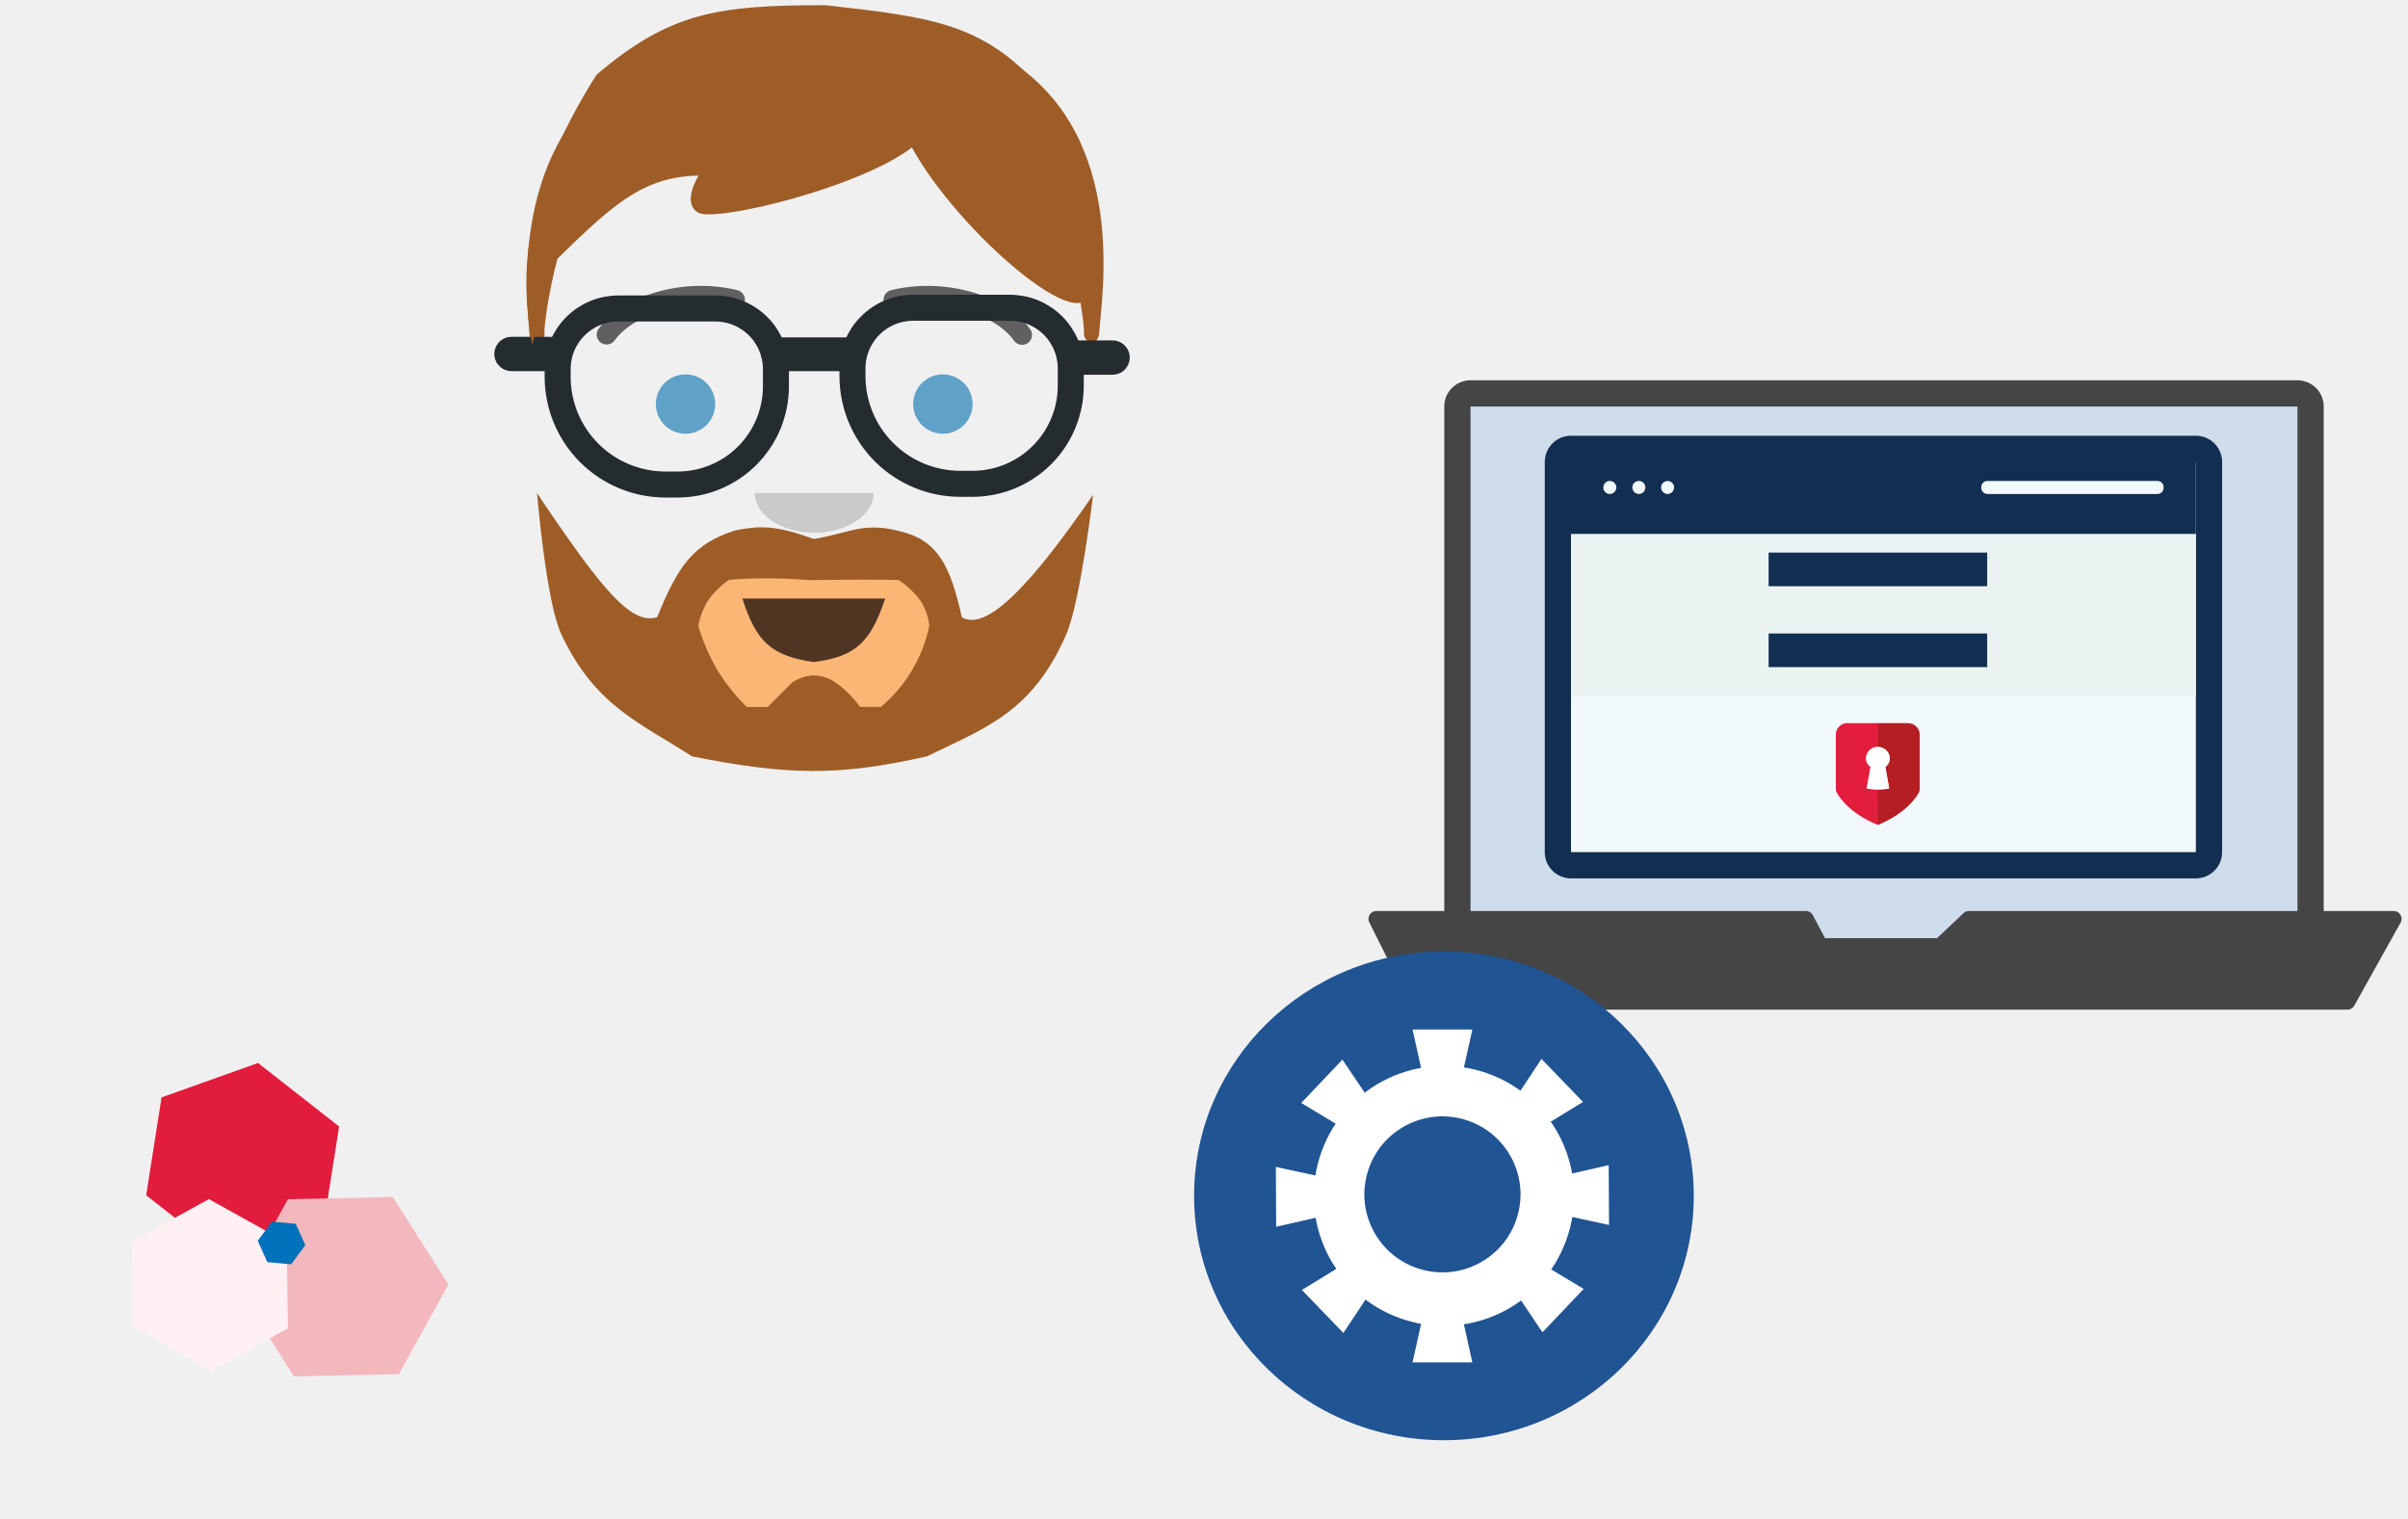
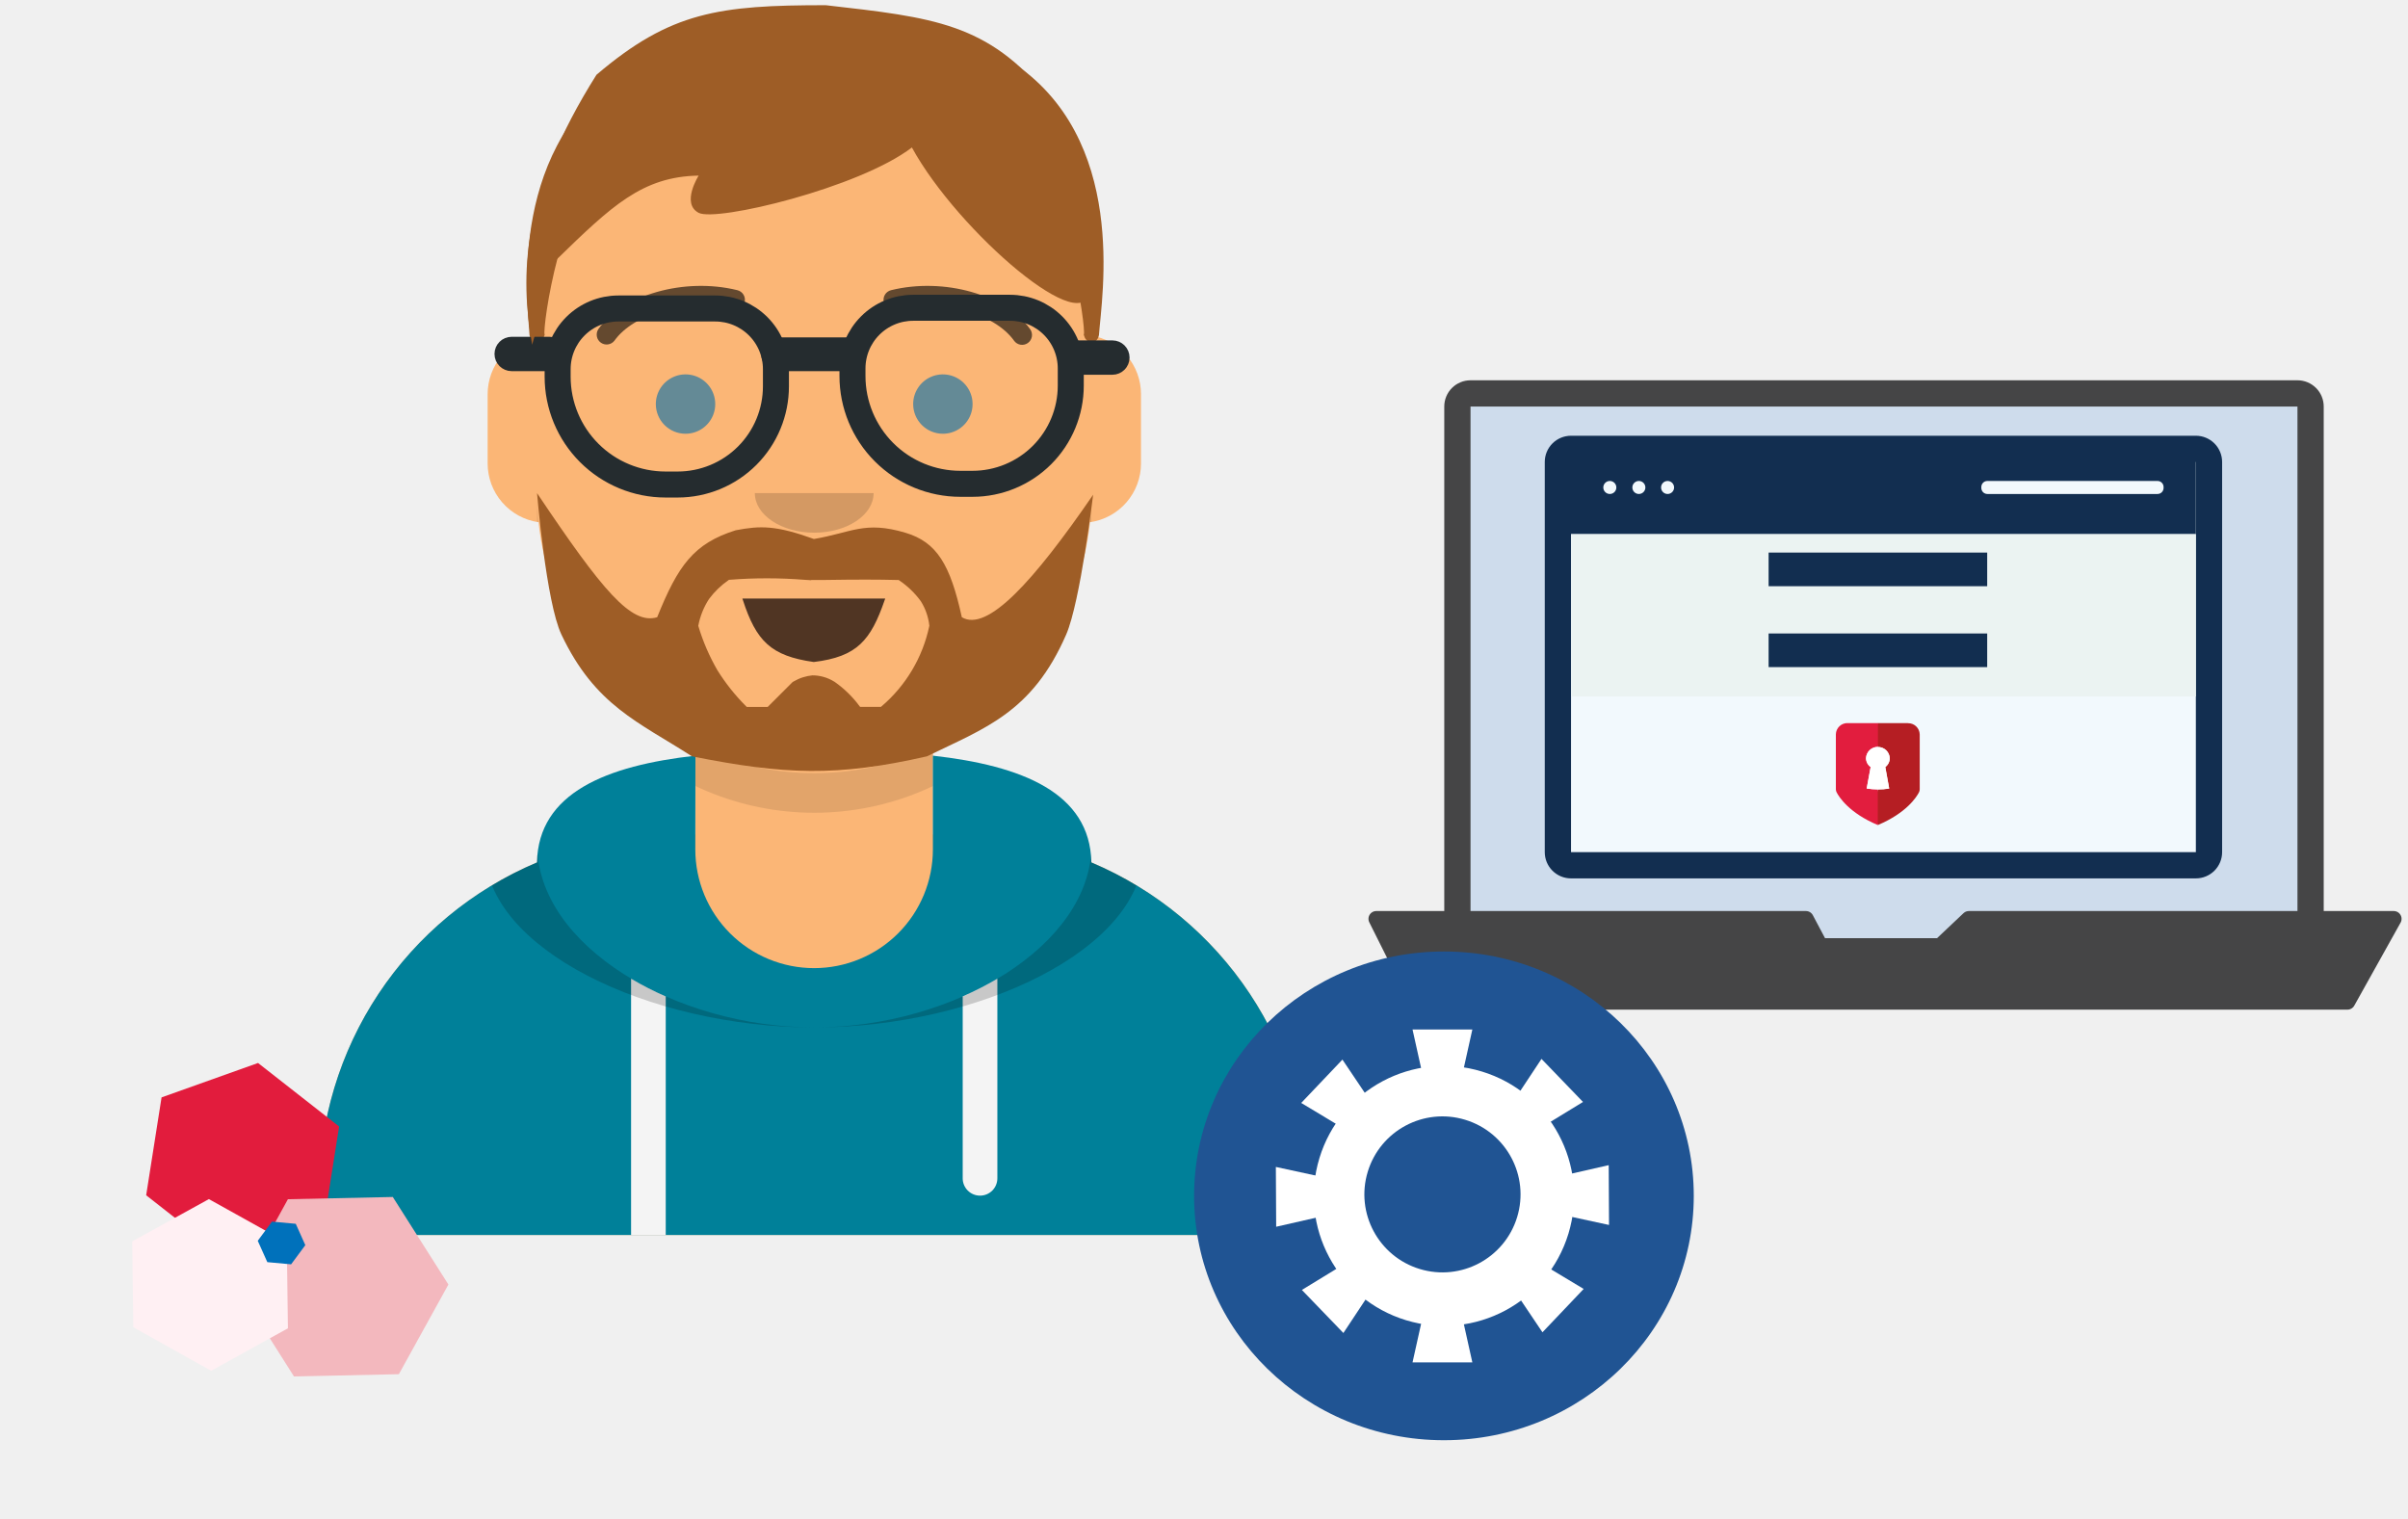
<svg xmlns="http://www.w3.org/2000/svg" width="463" height="292" viewBox="0 0 463 292" fill="none">
  <g clip-path="url(#clip0_93_2328)">
-     <mask id="a" style="mask-type:alpha" x="61" y="4" width="191" height="234">
-       <path d="M179.398 142.955v17.49h3.832a68.567 68.567 0 0148.441 20.075 68.45 68.45 0 0120.055 48.416v8.563H61.383v-8.563a68.43 68.43 0 015.213-26.208 68.474 68.474 0 0114.854-22.219 68.58 68.58 0 0148.461-20.064h3.806v-17.49a53.337 53.337 0 01-20.644-17.337 53.294 53.294 0 01-9.523-25.21 11.427 11.427 0 01-9.79-11.303V75.786c0-2.697.957-5.308 2.699-7.368a11.43 11.43 0 016.819-3.89v-5.863a53.24 53.24 0 0115.401-38.036 53.332 53.332 0 0175.79 0 53.22 53.22 0 0115.401 38.036v5.863a11.433 11.433 0 016.819 3.89 11.414 11.414 0 012.698 7.368v13.319a11.41 11.41 0 01-2.794 7.48 11.428 11.428 0 01-7.015 3.823 53.286 53.286 0 01-9.527 25.213 53.339 53.339 0 01-20.653 17.334z" fill="#D0C6AC" />
+     <mask id="mask0_93_2328" style="mask-type:alpha" maskUnits="userSpaceOnUse" x="61" y="4" width="191" height="234">
+       <path d="M179.398 142.955V160.445H183.23C201.402 160.456 218.826 167.676 231.671 180.52C244.516 193.364 251.729 210.779 251.726 228.936V237.499H61.383V228.936C61.381 219.943 63.153 211.037 66.596 202.728C70.039 194.419 75.086 186.869 81.45 180.509C87.813 174.149 95.368 169.103 103.683 165.661C111.998 162.218 120.911 160.446 129.911 160.445H133.717V142.955C125.463 139.038 118.355 133.068 113.073 125.618C107.791 118.168 104.512 109.488 103.55 100.408C100.831 100.015 98.345 98.655 96.547 96.579C94.749 94.503 93.76 91.85 93.761 89.105V75.786C93.761 73.089 94.717 70.478 96.459 68.418C98.201 66.357 100.616 64.979 103.278 64.528V58.665C103.2 51.623 104.521 44.635 107.165 38.106C109.808 31.577 113.722 25.637 118.679 20.629C123.635 15.622 129.537 11.647 136.042 8.933C142.546 6.22 149.525 4.823 156.574 4.823C163.623 4.823 170.602 6.22 177.106 8.933C183.611 11.647 189.513 15.622 194.469 20.629C199.426 25.637 203.339 31.577 205.983 38.106C208.626 44.635 209.948 51.623 209.87 58.665V64.528C212.531 64.979 214.947 66.357 216.689 68.418C218.431 70.478 219.387 73.089 219.387 75.786V89.105C219.387 91.853 218.395 94.509 216.593 96.585C214.791 98.661 212.301 100.019 209.578 100.408C208.616 109.489 205.335 118.171 200.051 125.621C194.766 133.071 187.655 139.04 179.398 142.955Z" fill="#D0C6AC" />
    </mask>
-     <g mask="url(#a)">
-       <path d="M282.178 5.398H30.931v232.101h251.247V5.398z" fill="#FBB676" />
-       <path fill-rule="evenodd" clip-rule="evenodd" d="M209.85 80.54v21.89a53.22 53.22 0 01-15.4 38.035 53.292 53.292 0 01-17.363 11.696 53.343 53.343 0 01-41.065 0 53.292 53.292 0 01-28.877-29.172 53.22 53.22 0 01-3.886-20.559v-7.618a53.22 53.22 0 0015.4 38.035 53.292 53.292 0 0017.363 11.696 53.342 53.342 0 0041.065 0 53.292 53.292 0 0028.877-29.172 53.22 53.22 0 003.886-20.56v-14.27z" fill="#000" fill-opacity=".1" />
+     <g mask="url(#mask0_93_2328)">
+       <path d="M282.178 5.398H30.931V237.499H282.178V5.398Z" fill="#FBB676" />
+       <path fill-rule="evenodd" clip-rule="evenodd" d="M209.85 80.541V102.43C209.928 109.472 208.607 116.46 205.964 122.989C203.32 129.518 199.407 135.458 194.45 140.465C189.493 145.473 183.592 149.448 177.087 152.161C170.582 154.874 163.603 156.271 156.554 156.271C149.506 156.271 142.527 154.874 136.022 152.161C129.517 149.448 123.616 145.473 118.659 140.465C113.702 135.458 109.789 129.518 107.145 122.989C104.502 116.46 103.181 109.472 103.259 102.43V94.812C103.181 101.854 104.502 108.842 107.145 115.371C109.789 121.9 113.702 127.84 118.659 132.847C123.616 137.855 129.517 141.83 136.022 144.543C142.527 147.256 149.506 148.653 156.554 148.653C163.603 148.653 170.582 147.256 177.087 144.543C183.592 141.83 189.493 137.855 194.45 132.847C199.407 127.84 203.32 121.9 205.964 115.371C208.607 108.842 209.928 101.854 209.85 94.812V80.541Z" fill="black" fill-opacity="0.1" />
    </g>
-     <mask id="b" style="mask-type:alpha" x="61" y="145" width="191" height="93">
-       <path fill-rule="evenodd" clip-rule="evenodd" d="M133.717 145.294c-17.057 1.911-30.192 7.125-30.471 20.521a68.557 68.557 0 00-30.464 25.253 68.467 68.467 0 00-11.418 37.868v8.563h190.362v-8.563a68.47 68.47 0 00-11.418-37.868 68.565 68.565 0 00-30.464-25.253c-.259-13.402-13.394-18.61-30.471-20.521v18.027a22.806 22.806 0 01-6.69 16.138 22.848 22.848 0 01-24.892 4.947 22.818 22.818 0 01-14.1-21.085l.026-18.027z" fill="#B7C1DB" />
+     <mask id="mask1_93_2328" style="mask-type:alpha" maskUnits="userSpaceOnUse" x="61" y="145" width="191" height="93">
+       <path fill-rule="evenodd" clip-rule="evenodd" d="M133.717 145.294C116.66 147.205 103.525 152.419 103.246 165.815C90.828 171.058 80.231 179.841 72.782 191.068C65.333 202.294 61.361 215.466 61.364 228.936V237.499H251.726V228.936C251.728 215.466 247.757 202.294 240.308 191.068C232.858 179.841 222.262 171.058 209.844 165.815C209.585 152.413 196.45 147.205 179.373 145.294V163.321C179.373 166.318 178.782 169.286 177.634 172.055C176.486 174.824 174.804 177.34 172.683 179.459C170.562 181.578 168.044 183.259 165.273 184.406C162.502 185.553 159.531 186.143 156.532 186.143C153.533 186.143 150.562 185.553 147.791 184.406C145.02 183.259 142.502 181.578 140.381 179.459C138.26 177.34 136.578 174.824 135.43 172.055C134.282 169.286 133.691 166.318 133.691 163.321L133.717 145.294Z" fill="#B7C1DB" />
    </mask>
-     <g mask="url(#b)">
-       <path d="M282.178 132.876H30.931v104.623h251.247V132.876z" fill="#008099" />
-       <path fill-rule="evenodd" clip-rule="evenodd" d="M128.006 191.591v45.908h-6.665v-49.322a63 63 0 006.665 3.414zm63.763-3.414v38.381a3.33 3.33 0 01-3.333 3.33 3.33 3.33 0 01-3.332-3.33v-34.98a61.88 61.88 0 006.665-3.401z" fill="#F4F4F4" />
-       <path fill-rule="evenodd" clip-rule="evenodd" d="M117.496 144.963c-14.321 2.707-24.228 8.103-24.228 18.63 0 18.753 31.444 33.95 63.29 33.95s63.283-15.197 63.283-33.95c0-10.527-9.906-15.923-24.228-18.63 8.649 3.187 14.264 8.544 14.264 17.457 0 19.402-26.478 35.123-53.293 35.123-26.815 0-53.299-15.721-53.299-35.123-.026-8.913 5.569-14.27 14.211-17.457z" fill="#000" fill-opacity=".18" />
+     <g mask="url(#mask1_93_2328)">
+       <path d="M282.178 132.876H30.931V237.499H282.178V132.876Z" fill="#008099" />
+       <path fill-rule="evenodd" clip-rule="evenodd" d="M128.006 191.591V237.499H121.341V188.177C123.493 189.446 125.718 190.586 128.006 191.591ZM191.769 188.177V226.558C191.769 227.441 191.418 228.288 190.793 228.913C190.168 229.537 189.32 229.888 188.436 229.888C187.553 229.888 186.705 229.537 186.08 228.913C185.455 228.288 185.104 227.441 185.104 226.558V191.578C187.392 190.58 189.618 189.444 191.769 188.177Z" fill="#F4F4F4" />
+       <path fill-rule="evenodd" clip-rule="evenodd" d="M117.496 144.963C103.175 147.67 93.268 153.066 93.268 163.593C93.268 182.346 124.712 197.543 156.558 197.543C188.404 197.543 219.841 182.346 219.841 163.593C219.841 153.066 209.935 147.67 195.613 144.963C204.262 148.15 209.877 153.507 209.877 162.42C209.877 181.822 183.399 197.543 156.584 197.543C129.769 197.543 103.285 181.822 103.285 162.42C103.259 153.507 108.854 148.15 117.496 144.963Z" fill="black" fill-opacity="0.18" />
    </g>
-     <path d="M126.359 118.676c-4.986 1.483-10.451-5.001-23.1-23.864 0 0 1.731 20.975 4.694 27.207 6.483 13.674 14.814 16.784 25.097 23.404 17.874 3.55 27.794 3.952 45.175 0 11.178-5.441 20.235-8.421 26.77-23.404 2.736-6.277 5.186-26.897 5.186-26.897-11.456 16.687-20.351 26.469-25.245 23.554-2.224-10.144-4.805-14.452-10.873-16.253-7.851-2.332-10.328 0-17.57 1.211-7.287-2.636-10.302-2.591-15.06-1.671-8.04 2.539-11.054 6.731-15.074 16.713z" fill="#9E5D26" />
-     <path d="M154.704 111.984l1.77.104v-.071h1.699c7.027-.104 10.263-.097 14.464 0a16.12 16.12 0 014.019 3.887 10.638 10.638 0 011.531 4.379 27.316 27.316 0 01-8.993 15.132h-3.566a21.375 21.375 0 00-4.875-4.735l-.071-.046-.065-.032a8.419 8.419 0 00-4.441-1.25 9.295 9.295 0 00-3.812 1.23l-.234.123-.188.182-4.538 4.534h-3.618a38.344 38.344 0 01-5.407-6.795 39.038 39.038 0 01-3.605-8.324c.339-1.714.999-3.35 1.945-4.82a15.736 15.736 0 013.612-3.511 91.348 91.348 0 0114.373.013z" fill="#FBB676" stroke="#FBB676" />
-     <path d="M169.855 115.333h-26.769c2.548 7.774 5.277 10.546 13.388 11.7 8.227-1.005 10.723-4.082 13.381-11.7z" fill="#503523" stroke="#503523" stroke-width=".5" />
-     <path fill-rule="evenodd" clip-rule="evenodd" d="M145.135 94.812c0 4.204 5.115 7.611 11.423 7.611s11.417-3.407 11.417-7.611" fill="#000" fill-opacity=".16" />
-     <path d="M131.811 83.398a5.707 5.707 0 10-2.185-10.98 5.708 5.708 0 002.185 10.98zm49.474 0a5.714 5.714 0 005.282-3.519 5.705 5.705 0 00-4.158-7.785 5.716 5.716 0 00-5.866 2.425 5.703 5.703 0 00.708 7.205 5.712 5.712 0 004.034 1.674z" fill="#006CAB" fill-opacity=".6" />
-     <path d="M118.138 65.506c3.722-5.24 13.939-8.175 22.737-6.018a1.905 1.905 0 002.335-2.134 1.895 1.895 0 00-.755-1.245 1.904 1.904 0 00-.672-.314c-10.218-2.513-22.044.894-26.75 7.508a1.901 1.901 0 00.499 2.585 1.907 1.907 0 002.606-.382zm76.84 0c-3.728-5.24-13.939-8.175-22.743-6.018a1.905 1.905 0 01-2.302-1.393 1.903 1.903 0 011.394-2.3c10.218-2.513 22.043.894 26.75 7.508a1.897 1.897 0 01-1.124 2.953 1.904 1.904 0 01-1.975-.75z" fill="#000" fill-opacity=".6" />
-     <path fill-rule="evenodd" clip-rule="evenodd" d="M102.312 64.372c.324 1.419 1.589 1.166 1.9 0-.441-1.457 3.164-27.369 12.37-34.242 3.449-2.397 21.901-4.534 40.274-4.534 18.153 0 36.268 2.15 39.671 4.534 9.233 6.873 12.811 32.785 12.371 34.242.311 1.166 1.575 1.419 1.906 0 .512-7.3 5.744-37.701-16.857-52.263-7.728-4.982-23.56-7.838-37.37-7.664-13.563.175-27.534 3.887-35.217 8.797-23.06 14.653-19.566 43.784-19.048 51.13z" fill="#9E5D26" stroke="#9E5D26" stroke-miterlimit="10" />
-     <path d="M118.89 59.313h18.633c3.095 0 6.063 1.228 8.252 3.415a11.653 11.653 0 013.418 8.245v3.304c0 5.008-1.991 9.81-5.535 13.352a18.908 18.908 0 01-13.364 5.53h-2.327a20.753 20.753 0 01-14.67-6.07 20.72 20.72 0 01-6.077-14.658v-1.458c0-3.092 1.23-6.058 3.418-8.245a11.676 11.676 0 018.252-3.415v0zm56.69-.136h18.633c3.095 0 6.063 1.228 8.252 3.415a11.657 11.657 0 013.418 8.245v3.304c0 5.008-1.991 9.81-5.535 13.352a18.91 18.91 0 01-13.364 5.53h-2.327a20.753 20.753 0 01-14.67-6.07 20.72 20.72 0 01-6.077-14.658v-1.458c0-3.092 1.23-6.058 3.418-8.245a11.676 11.676 0 018.252-3.415z" stroke="#252C2F" stroke-width="5" stroke-miterlimit="10" />
-     <path d="M163.035 67.371h-13.421a.745.745 0 000 1.49h13.421a.745.745 0 100-1.49zm-57.397-.116h-7.255a.804.804 0 100 1.606h7.255a.804.804 0 100-1.606zm108.245.693h-7.254a.804.804 0 100 1.606h7.254a.804.804 0 100-1.606z" stroke="#252C2F" stroke-width="5" stroke-miterlimit="10" />
-     <path d="M134.333 33.764c-10.872.182-16.785 5.895-27.34 16.156l-4.674 16.357c-2.328-13.267-2.172-28.84 12.364-51.895C128.946 2.225 138.301 1 158.769 1c20.746 2.365 31.12 3.44 42.692 17.581 9.628 15.975 8.04 25.704 8.04 36.697 0 10.993-25.285-10.688-34.167-26.922-10.147 7.774-37.603 14.355-41.007 12.56-3.404-1.794.006-7.15.006-7.15z" fill="#9E5D26" />
-     <path d="M65.202 216.589l-2.97 18.857-18.541 6.584-15.587-12.212 2.961-18.822 18.55-6.615 15.587 12.208z" fill="#E21C3D" />
-     <path d="M86.218 246.976l-9.525 17.242-20.168.434-10.656-16.827 9.49-17.25 20.167-.429 10.692 16.83z" fill="#F3B8BE" />
-     <path d="M55.141 238.891l.219 16.504-14.754 8.167-14.97-8.374-.219-16.505 14.746-8.131 14.978 8.339z" fill="#FFF0F3" />
-     <path d="M55.973 243.094l-4.573-.419-1.84-4.106 2.733-3.687 4.574.419 1.84 4.106-2.734 3.687z" fill="#0071BB" />
-     <path d="M441.747 75.64H282.746a2.523 2.523 0 00-2.524 2.522V187.48a2.523 2.523 0 002.524 2.522h159.001a2.523 2.523 0 002.524-2.522V78.162a2.523 2.523 0 00-2.524-2.522z" fill="#CEDCEC" />
-     <path d="M441.747 78.162V187.47H282.746V78.162h159.001zm0-5.044H282.746a5.044 5.044 0 00-5.048 5.044V187.47a5.045 5.045 0 005.048 5.044h159.001a5.04 5.04 0 005.048-5.044V78.162a5.04 5.04 0 00-1.478-3.567 5.052 5.052 0 00-3.57-1.477z" fill="#454546" />
-     <path d="M264.623 176.666l7.986 15.959h178.75l8.904-15.959h-81.696l-5.523 5.216h-23.039l-2.766-5.216h-82.616z" fill="#454546" stroke="#454546" stroke-width="3" stroke-linecap="round" stroke-linejoin="round" />
-     <path d="M422.212 86.302H302.069a2.523 2.523 0 00-2.524 2.522v75.031a2.523 2.523 0 002.524 2.522h120.143a2.523 2.523 0 002.524-2.522v-75.03a2.523 2.523 0 00-2.524-2.523z" fill="#F2F9FD" />
-     <path d="M422.212 88.824v75.021H302.069v-75.02h120.143zm0-5.044H302.069a5.051 5.051 0 00-5.048 5.044v75.021c0 1.338.532 2.621 1.479 3.567a5.054 5.054 0 003.569 1.477h120.143a5.054 5.054 0 003.569-1.477 5.042 5.042 0 001.479-3.567v-75.02a5.051 5.051 0 00-5.048-5.044z" fill="#122E50" />
-     <path d="M422.201 87.059H299.939v15.646h122.262V87.059z" fill="#122E50" />
-     <path d="M414.842 92.476h-32.721a1.16 1.16 0 00-1.161 1.16v.181c0 .641.52 1.16 1.161 1.16h32.721a1.16 1.16 0 001.161-1.16v-.181c0-.64-.52-1.16-1.161-1.16zM309.53 94.978a1.252 1.252 0 10.002-2.504 1.252 1.252 0 00-.002 2.504zm5.584 0a1.252 1.252 0 100-2.504 1.252 1.252 0 000 2.504zm5.522 0a1.25 1.25 0 100-2.502 1.25 1.25 0 000 2.502z" fill="#F2F9FD" />
-     <path d="M422.211 102.705H302.069v31.21h120.142v-31.21z" fill="#EBF3F2" />
-     <path d="M382.09 106.245h-42.029v6.466h42.029v-6.466zm0 15.555h-42.029v6.466h42.029V121.8z" fill="#122E50" />
-     <path d="M366.875 139.03h-5.805l-1.101 1.563 1.101 3.027a2.228 2.228 0 012.282 2.178 2.128 2.128 0 01-.859 1.695l.748 4.136c-.718.118-1.444.175-2.171.172l-1.101 3.803 1.101 3.026c5.492-2.32 7.421-5.357 7.905-6.295.092-.178.14-.375.141-.575v-10.561a2.211 2.211 0 00-2.251-2.149" fill="#B51E23" />
-     <path d="M358.92 151.599l.757-4.116a2.127 2.127 0 01-.889-1.715 2.24 2.24 0 012.292-2.179v-4.559h-5.805a2.194 2.194 0 00-1.598.604 2.192 2.192 0 00-.684 1.565v10.561c.001.2.05.397.142.575.484.938 2.412 3.975 7.915 6.295v-6.84a13.962 13.962 0 01-2.161-.171" fill="#E21D3E" />
-     <path d="M362.503 147.463a2.125 2.125 0 00.858-1.695 2.289 2.289 0 00-2.287-2.138 2.29 2.29 0 00-2.286 2.138 2.127 2.127 0 00.888 1.715l-.757 4.116c.715.112 1.437.17 2.161.171.727.009 1.453-.049 2.17-.171l-.747-4.136z" fill="#fff" />
-     <path d="M325.671 229.929c0 25.951-21.508 46.984-48.037 46.984-26.53 0-48.038-21.033-48.038-46.984s21.508-46.984 48.038-46.984c26.529 0 48.037 21.033 48.037 46.984z" fill="#205493" />
-     <ellipse rx="25.017" ry="24.995" transform="rotate(16.902 -634.95 1049.266) skewX(-.034)" fill="#fff" />
-     <ellipse rx="15.01" ry="14.997" transform="rotate(16.902 -634.137 1048.165) skewX(-.034)" fill="#205493" />
-     <path d="M283.096 197.947h-11.5l2 9h7.5l2-9zm-11.5 64h11.5l-2-9h-7.5l-2 9zm37.781-26.423l-.062-11.499-8.989 2.048.04 7.5 9.011 1.951zm-5.003-23.649l-7.983-8.279-5.09 7.687 5.205 5.399 7.868-4.807zm-54.055 36.144l7.983 8.278 5.09-7.686-5.206-5.399-7.867 4.807zm7.798-44.288l-7.924 8.334 7.901 4.752 5.168-5.436-5.145-7.65zm38.459 52.432l7.924-8.334-7.901-4.752-5.168 5.435 5.145 7.651zm-51.26-31.794l.062 11.5 8.989-2.048-.04-7.5-9.011-1.952z" fill="#fff" />
+     <path d="M126.359 118.676C121.373 120.159 115.908 113.675 103.259 94.812C103.259 94.812 104.99 115.787 107.953 122.019C114.436 135.693 122.767 138.803 133.05 145.423C150.924 148.973 160.844 149.375 178.225 145.423C189.403 139.982 198.46 137.002 204.995 122.019C207.731 115.742 210.181 95.123 210.181 95.123C198.725 111.809 189.83 121.591 184.936 118.676C182.712 108.532 180.131 104.224 174.063 102.423C166.212 100.091 163.735 102.423 156.493 103.634C149.206 100.998 146.191 101.043 141.433 101.963C133.393 104.502 130.379 108.694 126.359 118.676Z" fill="#9E5D26" />
+     <path d="M154.704 111.984L156.474 112.088V112.017H158.173C165.2 111.913 168.436 111.92 172.637 112.017C174.193 113.069 175.553 114.384 176.656 115.904C177.482 117.233 178.005 118.728 178.187 120.283C176.942 126.18 173.78 131.5 169.194 135.415H165.628C164.266 133.587 162.62 131.988 160.753 130.68L160.682 130.634L160.617 130.602C159.282 129.78 157.744 129.347 156.176 129.352C154.831 129.48 153.53 129.9 152.364 130.582L152.13 130.705L151.942 130.887L147.404 135.421H143.786C141.732 133.368 139.918 131.088 138.379 128.626C136.858 126.001 135.648 123.207 134.774 120.302C135.113 118.588 135.773 116.952 136.719 115.482C137.726 114.126 138.946 112.94 140.331 111.971C145.115 111.598 149.921 111.602 154.704 111.984Z" fill="#FBB676" stroke="#FBB676" />
+     <path d="M169.855 115.333H143.086C145.634 123.107 148.363 125.879 156.474 127.033C164.701 126.028 167.197 122.951 169.855 115.333Z" fill="#503523" stroke="#503523" stroke-width="0.5" />
+     <path fill-rule="evenodd" clip-rule="evenodd" d="M145.135 94.812C145.135 99.016 150.25 102.423 156.558 102.423C162.866 102.423 167.975 99.016 167.975 94.812" fill="black" fill-opacity="0.16" />
+     <path d="M131.811 83.398C132.941 83.398 134.045 83.063 134.985 82.436C135.924 81.809 136.656 80.917 137.088 79.875C137.521 78.832 137.634 77.684 137.413 76.577C137.193 75.47 136.649 74.453 135.85 73.655C135.051 72.857 134.034 72.314 132.926 72.093C131.818 71.873 130.669 71.986 129.626 72.418C128.582 72.85 127.69 73.582 127.062 74.52C126.435 75.459 126.1 76.562 126.1 77.691C126.1 79.204 126.701 80.656 127.773 81.726C128.844 82.796 130.297 83.398 131.811 83.398Z" fill="#006CAB" fill-opacity="0.6" />
+     <path d="M181.285 83.398C182.415 83.399 183.52 83.065 184.46 82.439C185.401 81.813 186.134 80.922 186.567 79.879C187 78.836 187.114 77.689 186.895 76.581C186.675 75.474 186.132 74.456 185.333 73.657C184.534 72.859 183.517 72.314 182.409 72.094C181.3 71.873 180.152 71.986 179.108 72.417C178.063 72.849 177.171 73.581 176.543 74.519C175.915 75.458 175.58 76.562 175.58 77.691C175.58 79.203 176.181 80.654 177.251 81.724C178.32 82.794 179.772 83.396 181.285 83.398Z" fill="#006CAB" fill-opacity="0.6" />
+     <path d="M118.138 65.506C121.86 60.265 132.077 57.331 140.875 59.488C141.118 59.547 141.37 59.559 141.617 59.521C141.864 59.483 142.101 59.397 142.314 59.268C142.528 59.138 142.714 58.968 142.862 58.767C143.01 58.566 143.117 58.337 143.177 58.095C143.236 57.853 143.247 57.601 143.21 57.354C143.172 57.107 143.086 56.87 142.956 56.657C142.827 56.443 142.657 56.257 142.455 56.109C142.254 55.962 142.025 55.855 141.783 55.795C131.565 53.282 119.739 56.689 115.033 63.303C114.767 63.715 114.671 64.214 114.764 64.695C114.857 65.177 115.132 65.604 115.532 65.888C115.932 66.171 116.426 66.29 116.912 66.219C117.397 66.148 117.836 65.892 118.138 65.506Z" fill="black" fill-opacity="0.6" />
+     <path d="M194.978 65.506C191.25 60.265 181.039 57.331 172.235 59.488C171.745 59.608 171.227 59.529 170.795 59.268C170.364 59.007 170.053 58.585 169.933 58.095C169.813 57.605 169.892 57.088 170.153 56.657C170.415 56.226 170.837 55.916 171.327 55.795C181.545 53.282 193.37 56.689 198.077 63.303C198.222 63.507 198.325 63.736 198.381 63.98C198.437 64.223 198.444 64.475 198.403 64.721C198.361 64.967 198.271 65.202 198.139 65.413C198.006 65.625 197.833 65.808 197.63 65.953C197.426 66.097 197.196 66.201 196.953 66.256C196.709 66.312 196.457 66.32 196.211 66.278C195.965 66.236 195.729 66.147 195.518 66.014C195.306 65.882 195.123 65.709 194.978 65.506Z" fill="black" fill-opacity="0.6" />
+     <path fill-rule="evenodd" clip-rule="evenodd" d="M102.312 64.372C102.636 65.791 103.901 65.538 104.212 64.372C103.771 62.915 107.376 37.003 116.582 30.13C120.031 27.733 138.483 25.596 156.856 25.596C175.009 25.596 193.124 27.746 196.527 30.13C205.76 37.003 209.338 62.915 208.898 64.372C209.209 65.538 210.473 65.791 210.804 64.372C211.316 57.072 216.548 26.671 193.947 12.109C186.219 7.127 170.387 4.271 156.577 4.445C143.014 4.62 129.043 8.332 121.36 13.242C98.299 27.895 101.794 57.026 102.312 64.372Z" fill="#9E5D26" stroke="#9E5D26" stroke-miterlimit="10" />
+     <path d="M118.89 59.313H137.523C140.618 59.313 143.586 60.541 145.775 62.728C147.964 64.915 149.193 67.881 149.193 70.973V74.277C149.193 79.285 147.202 84.088 143.658 87.629C140.113 91.17 135.307 93.16 130.294 93.16H127.967C122.464 93.16 117.187 90.976 113.297 87.088C109.406 83.201 107.22 77.928 107.22 72.431V70.973C107.22 67.881 108.45 64.915 110.638 62.728C112.827 60.541 115.795 59.313 118.89 59.313V59.313Z" stroke="#252C2F" stroke-width="5" stroke-miterlimit="10" />
+     <path d="M175.58 59.177H194.213C197.308 59.177 200.276 60.405 202.465 62.592C204.653 64.779 205.883 67.745 205.883 70.837V74.141C205.883 79.149 203.892 83.952 200.348 87.493C196.803 91.034 191.996 93.024 186.984 93.024H184.657C179.154 93.024 173.877 90.84 169.987 86.952C166.096 83.065 163.91 77.792 163.91 72.295V70.837C163.91 67.745 165.14 64.779 167.328 62.592C169.517 60.405 172.485 59.177 175.58 59.177Z" stroke="#252C2F" stroke-width="5" stroke-miterlimit="10" />
+     <path d="M163.035 67.371H149.614C149.203 67.371 148.869 67.705 148.869 68.116C148.869 68.528 149.203 68.861 149.614 68.861H163.035C163.447 68.861 163.78 68.528 163.78 68.116C163.78 67.705 163.447 67.371 163.035 67.371Z" stroke="#252C2F" stroke-width="5" stroke-miterlimit="10" />
+     <path d="M105.638 67.255H98.383C97.939 67.255 97.58 67.614 97.58 68.058C97.58 68.502 97.939 68.861 98.383 68.861H105.638C106.082 68.861 106.442 68.502 106.442 68.058C106.442 67.614 106.082 67.255 105.638 67.255Z" stroke="#252C2F" stroke-width="5" stroke-miterlimit="10" />
+     <path d="M213.883 67.948H206.629C206.185 67.948 205.825 68.308 205.825 68.751C205.825 69.195 206.185 69.554 206.629 69.554H213.883C214.327 69.554 214.687 69.195 214.687 68.751C214.687 68.308 214.327 67.948 213.883 67.948Z" stroke="#252C2F" stroke-width="5" stroke-miterlimit="10" />
+     <path d="M134.333 33.764C123.461 33.946 117.548 39.659 106.993 49.92L102.319 66.277C99.991 53.01 100.147 37.437 114.683 14.383C128.946 2.224 138.301 0.999 158.769 0.999C179.515 3.364 189.889 4.439 201.461 18.58C211.089 34.555 209.501 44.284 209.501 55.277C209.501 66.27 184.216 44.589 175.334 28.355C165.187 36.129 137.731 42.71 134.327 40.916C130.923 39.121 134.333 33.764 134.333 33.764Z" fill="#9E5D26" />
+     <path d="M65.202 216.589L62.232 235.446L43.691 242.03L28.104 229.818L31.065 210.996L49.614 204.381L65.202 216.589Z" fill="#E21C3D" />
+     <path d="M86.218 246.976L76.693 264.218L56.525 264.652L45.869 247.825L55.359 230.575L75.526 230.146L86.218 246.976Z" fill="#F3B8BE" />
+     <path d="M55.141 238.891L55.36 255.395L40.606 263.562L25.636 255.188L25.417 238.683L40.163 230.552L55.141 238.891Z" fill="#FFF0F3" />
+     <path d="M55.973 243.094L51.4 242.675L49.559 238.569L52.293 234.882L56.867 235.301L58.707 239.407L55.973 243.094Z" fill="#0071BB" />
+     <path d="M441.747 75.64H282.746C281.352 75.64 280.222 76.769 280.222 78.162V187.48C280.222 188.873 281.352 190.002 282.746 190.002H441.747C443.141 190.002 444.271 188.873 444.271 187.48V78.162C444.271 76.769 443.141 75.64 441.747 75.64Z" fill="#CEDCEC" />
+     <path d="M441.747 78.162V187.47H282.746V78.162H441.747ZM441.747 73.118H282.746C281.407 73.118 280.123 73.649 279.176 74.595C278.23 75.541 277.698 76.824 277.698 78.162V187.47C277.698 188.808 278.23 190.091 279.176 191.037C280.123 191.982 281.407 192.514 282.746 192.514H441.747C443.086 192.514 444.37 191.982 445.317 191.037C446.264 190.091 446.795 188.808 446.795 187.47V78.162C446.795 76.824 446.264 75.541 445.317 74.595C444.37 73.649 443.086 73.118 441.747 73.118Z" fill="#454546" />
+     <path d="M264.623 176.666L272.609 192.625H451.359L460.263 176.666H378.567L373.044 181.882H350.005L347.239 176.666H264.623Z" fill="#454546" stroke="#454546" stroke-width="3" stroke-linecap="round" stroke-linejoin="round" />
+     <path d="M422.212 86.302H302.069C300.675 86.302 299.545 87.431 299.545 88.824V163.855C299.545 165.248 300.675 166.377 302.069 166.377H422.212C423.606 166.377 424.736 165.248 424.736 163.855V88.824C424.736 87.431 423.606 86.302 422.212 86.302Z" fill="#F2F9FD" />
+     <path d="M422.212 88.824V163.845H302.069V88.824H422.212ZM422.212 83.78H302.069C300.731 83.78 299.447 84.312 298.5 85.258C297.553 86.204 297.021 87.487 297.021 88.824V163.845C297.021 165.183 297.553 166.466 298.5 167.412C299.447 168.357 300.731 168.889 302.069 168.889H422.212C423.55 168.889 424.834 168.357 425.781 167.412C426.728 166.466 427.26 165.183 427.26 163.845V88.824C427.26 87.487 426.728 86.204 425.781 85.258C424.834 84.312 423.55 83.78 422.212 83.78Z" fill="#122E50" />
+     <path d="M422.201 87.059H299.939V102.705H422.201V87.059Z" fill="#122E50" />
+     <path d="M414.842 92.476H382.121C381.48 92.476 380.96 92.995 380.96 93.636V93.817C380.96 94.458 381.48 94.978 382.121 94.978H414.842C415.483 94.978 416.003 94.458 416.003 93.817V93.636C416.003 92.995 415.483 92.476 414.842 92.476Z" fill="#F2F9FD" />
+     <path d="M309.53 94.978C310.222 94.978 310.783 94.418 310.783 93.727C310.783 93.036 310.222 92.476 309.53 92.476C308.839 92.476 308.278 93.036 308.278 93.727C308.278 94.418 308.839 94.978 309.53 94.978Z" fill="#F2F9FD" />
+     <path d="M315.114 94.978C315.805 94.978 316.366 94.418 316.366 93.727C316.366 93.036 315.805 92.476 315.114 92.476C314.422 92.476 313.862 93.036 313.862 93.727C313.862 94.418 314.422 94.978 315.114 94.978Z" fill="#F2F9FD" />
+     <path d="M320.636 94.978C321.327 94.978 321.887 94.418 321.887 93.727C321.887 93.036 321.327 92.476 320.636 92.476C319.944 92.476 319.384 93.036 319.384 93.727C319.384 94.418 319.944 94.978 320.636 94.978Z" fill="#F2F9FD" />
+     <path d="M422.211 102.705H302.069V133.915H422.211V102.705Z" fill="#EBF3F2" />
+     <path d="M382.09 106.245H340.061V112.711H382.09V106.245Z" fill="#122E50" />
+     <path d="M382.09 121.8H340.061V128.266H382.09V121.8Z" fill="#122E50" />
+     <path d="M366.875 139.03H361.07L359.969 140.593L361.07 143.62C361.363 143.613 361.654 143.664 361.928 143.77C362.201 143.876 362.451 144.034 362.663 144.237C362.875 144.439 363.044 144.681 363.163 144.949C363.281 145.217 363.345 145.506 363.352 145.798C363.35 146.128 363.271 146.453 363.122 146.747C362.973 147.041 362.758 147.296 362.493 147.493L363.241 151.629C362.523 151.747 361.797 151.804 361.07 151.801L359.969 155.604L361.07 158.63C366.562 156.31 368.491 153.273 368.975 152.335C369.067 152.157 369.115 151.96 369.116 151.76V141.199C369.101 140.616 368.855 140.064 368.433 139.661C368.012 139.259 367.448 139.039 366.865 139.05" fill="#B51E23" />
+     <path d="M358.92 151.599L359.677 147.483C359.404 147.287 359.181 147.03 359.027 146.732C358.872 146.434 358.791 146.104 358.788 145.768C358.804 145.176 359.054 144.614 359.484 144.206C359.913 143.797 360.487 143.576 361.08 143.589V139.03H355.275C354.982 139.019 354.689 139.067 354.415 139.171C354.14 139.274 353.89 139.432 353.677 139.634C353.464 139.836 353.294 140.079 353.177 140.347C353.059 140.616 352.997 140.905 352.993 141.199V151.76C352.994 151.96 353.043 152.157 353.135 152.335C353.619 153.273 355.547 156.31 361.05 158.63V151.79C360.326 151.789 359.604 151.732 358.889 151.619" fill="#E21D3E" />
+     <path d="M362.503 147.463C362.767 147.266 362.983 147.011 363.131 146.717C363.28 146.422 363.359 146.098 363.361 145.768C363.322 145.188 363.065 144.645 362.64 144.248C362.216 143.851 361.656 143.63 361.074 143.63C360.493 143.63 359.933 143.851 359.509 144.248C359.084 144.645 358.827 145.188 358.788 145.768C358.79 146.104 358.872 146.434 359.026 146.732C359.181 147.03 359.404 147.287 359.676 147.483L358.919 151.599C359.634 151.711 360.356 151.769 361.08 151.77C361.807 151.779 362.533 151.721 363.25 151.599L362.503 147.463Z" fill="white" />
+     <path d="M325.671 229.929C325.671 255.88 304.163 276.913 277.634 276.913C251.104 276.913 229.596 255.88 229.596 229.929C229.596 203.978 251.104 182.945 277.634 182.945C304.163 182.945 325.671 203.978 325.671 229.929Z" fill="#205493" />
+     <ellipse rx="25.017" ry="24.995" transform="matrix(0.956802 0.290739 -0.291309 0.956629 277.634 229.931)" fill="white" />
+     <ellipse rx="15.01" ry="14.997" transform="matrix(0.956802 0.290739 -0.291309 0.956629 277.349 229.647)" fill="#205493" />
+     <path d="M283.096 197.947H271.596L273.596 206.947H281.096L283.096 197.947Z" fill="white" />
+     <path d="M271.596 261.947L283.096 261.947L281.096 252.947L273.596 252.947L271.596 261.947Z" fill="white" />
+     <path d="M309.377 235.524L309.315 224.025L300.326 226.073L300.366 233.573L309.377 235.524Z" fill="white" />
+     <path d="M304.374 211.875L296.391 203.596L291.301 211.283L296.506 216.682L304.374 211.875Z" fill="white" />
+     <path d="M250.319 248.019L258.302 256.297L263.392 248.611L258.186 243.212L250.319 248.019Z" fill="white" />
+     <path d="M258.117 203.731L250.193 212.065L258.094 216.817L263.262 211.381L258.117 203.731Z" fill="white" />
+     <path d="M296.576 256.163L304.5 247.829L296.599 243.077L291.431 248.512L296.576 256.163Z" fill="white" />
+     <path d="M245.316 224.369L245.378 235.869L254.367 233.821L254.327 226.321L245.316 224.369Z" fill="white" />
  </g>
  <defs>
    <clipPath id="clip0_93_2328">
-       <path fill="#fff" transform="translate(.074 .39)" d="M0 0h462.464v291.611H0z" />
+       <rect width="462.464" height="291.611" fill="white" transform="translate(0.0739746 0.389252)" />
    </clipPath>
  </defs>
</svg>
